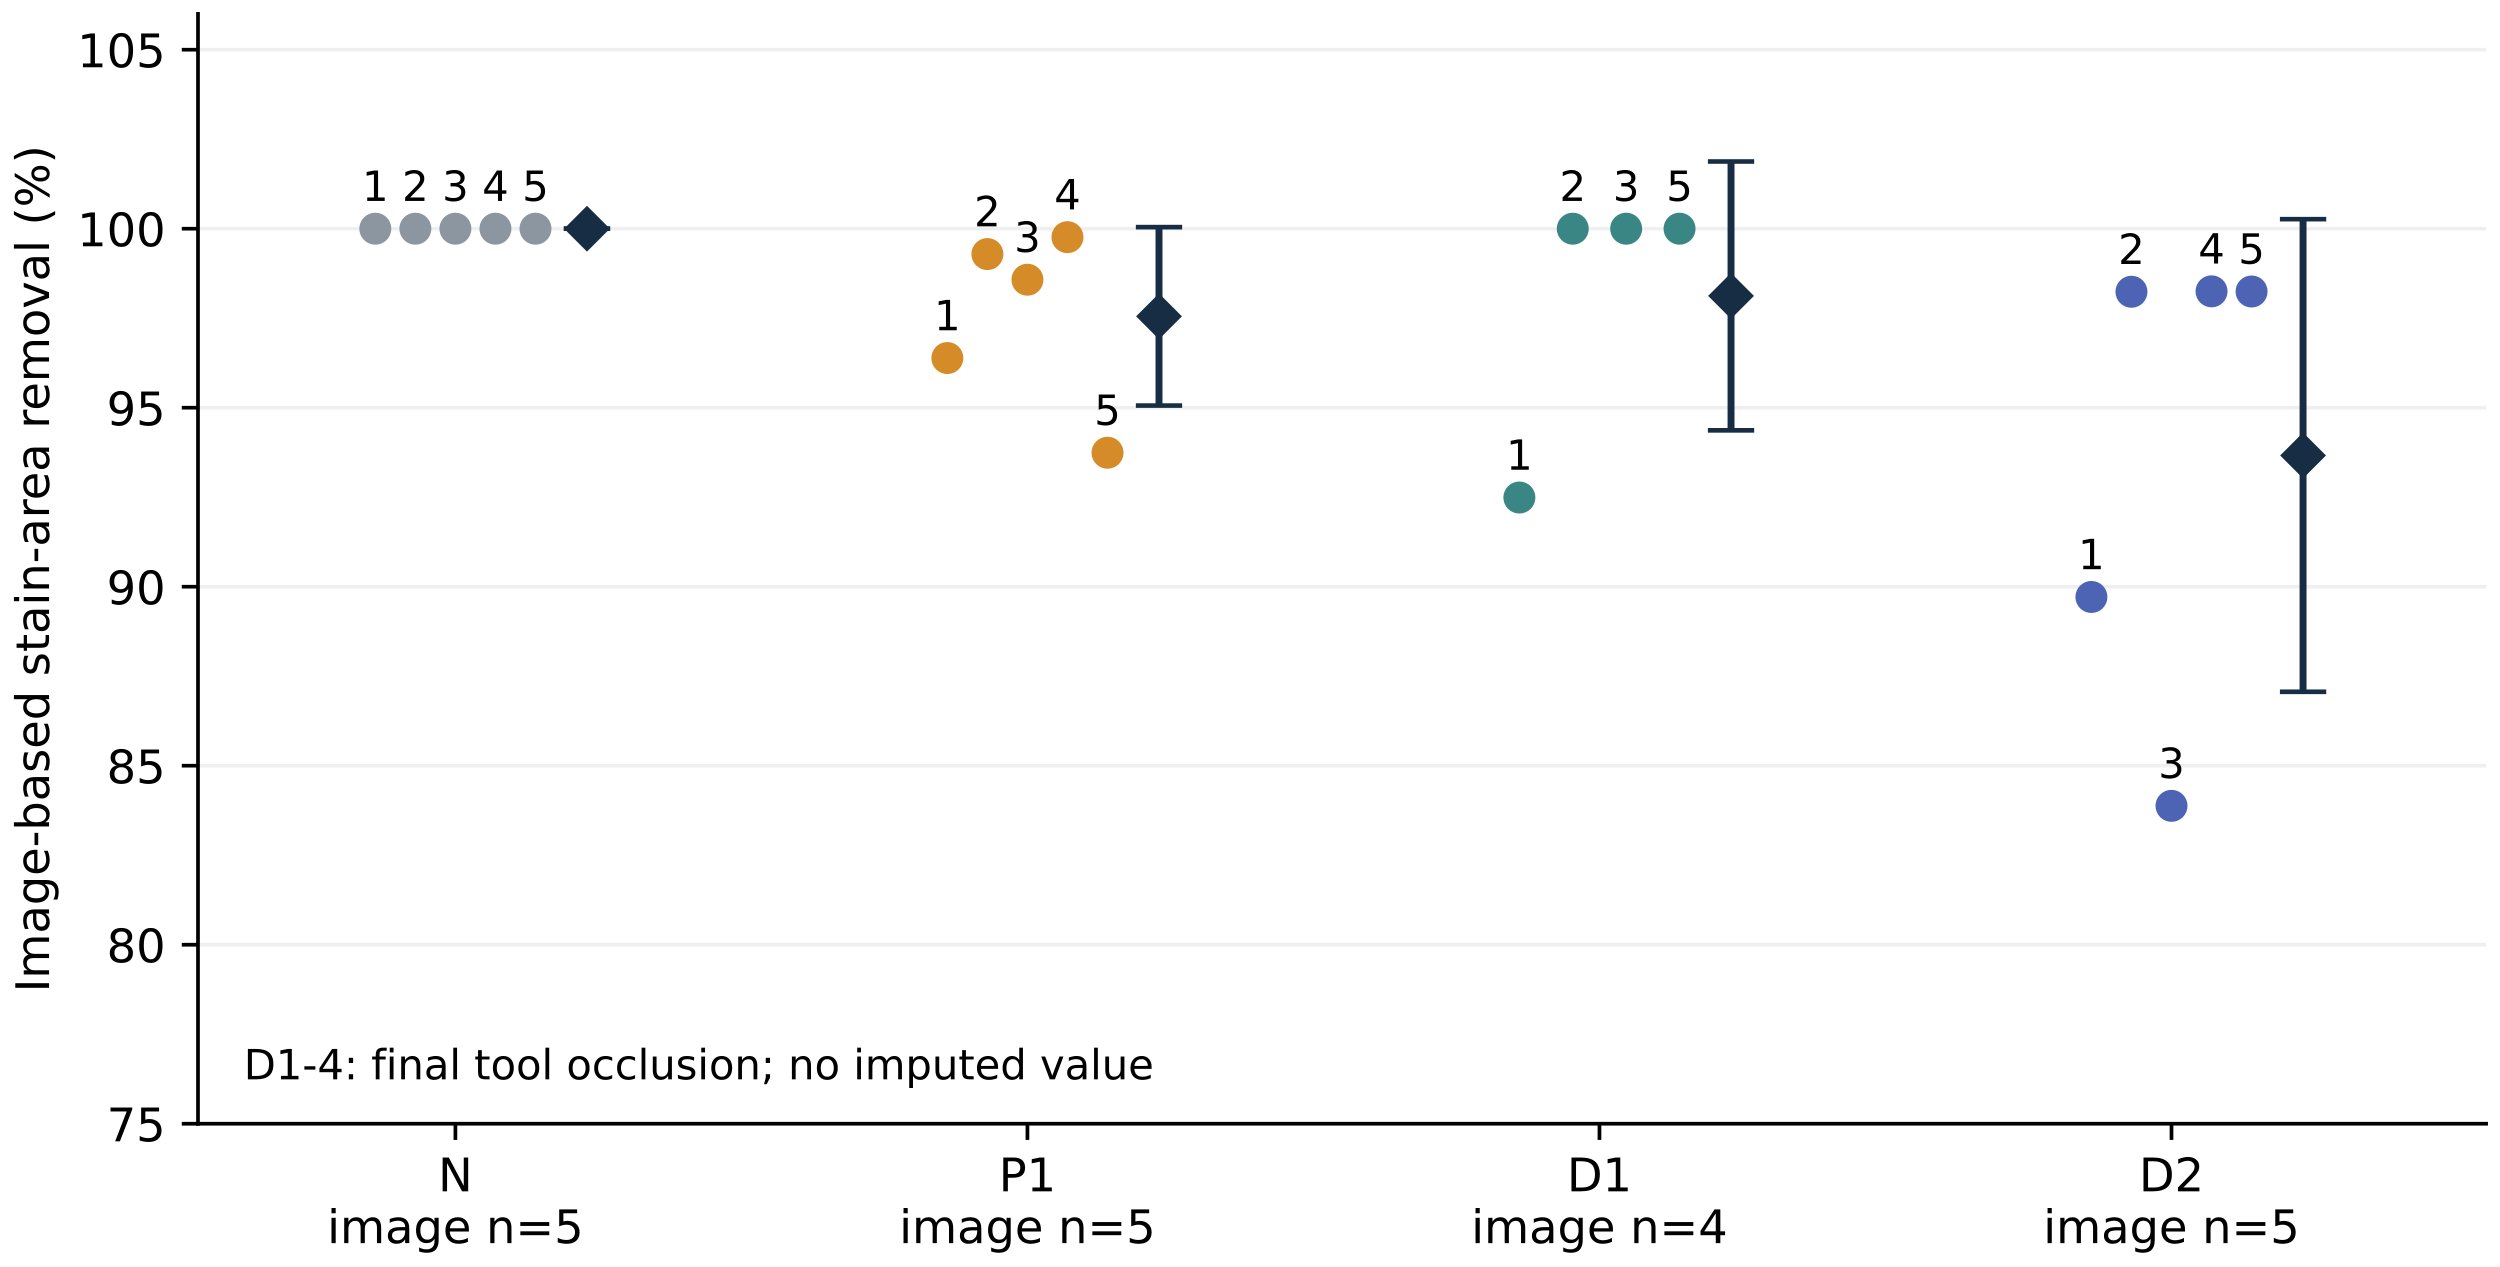
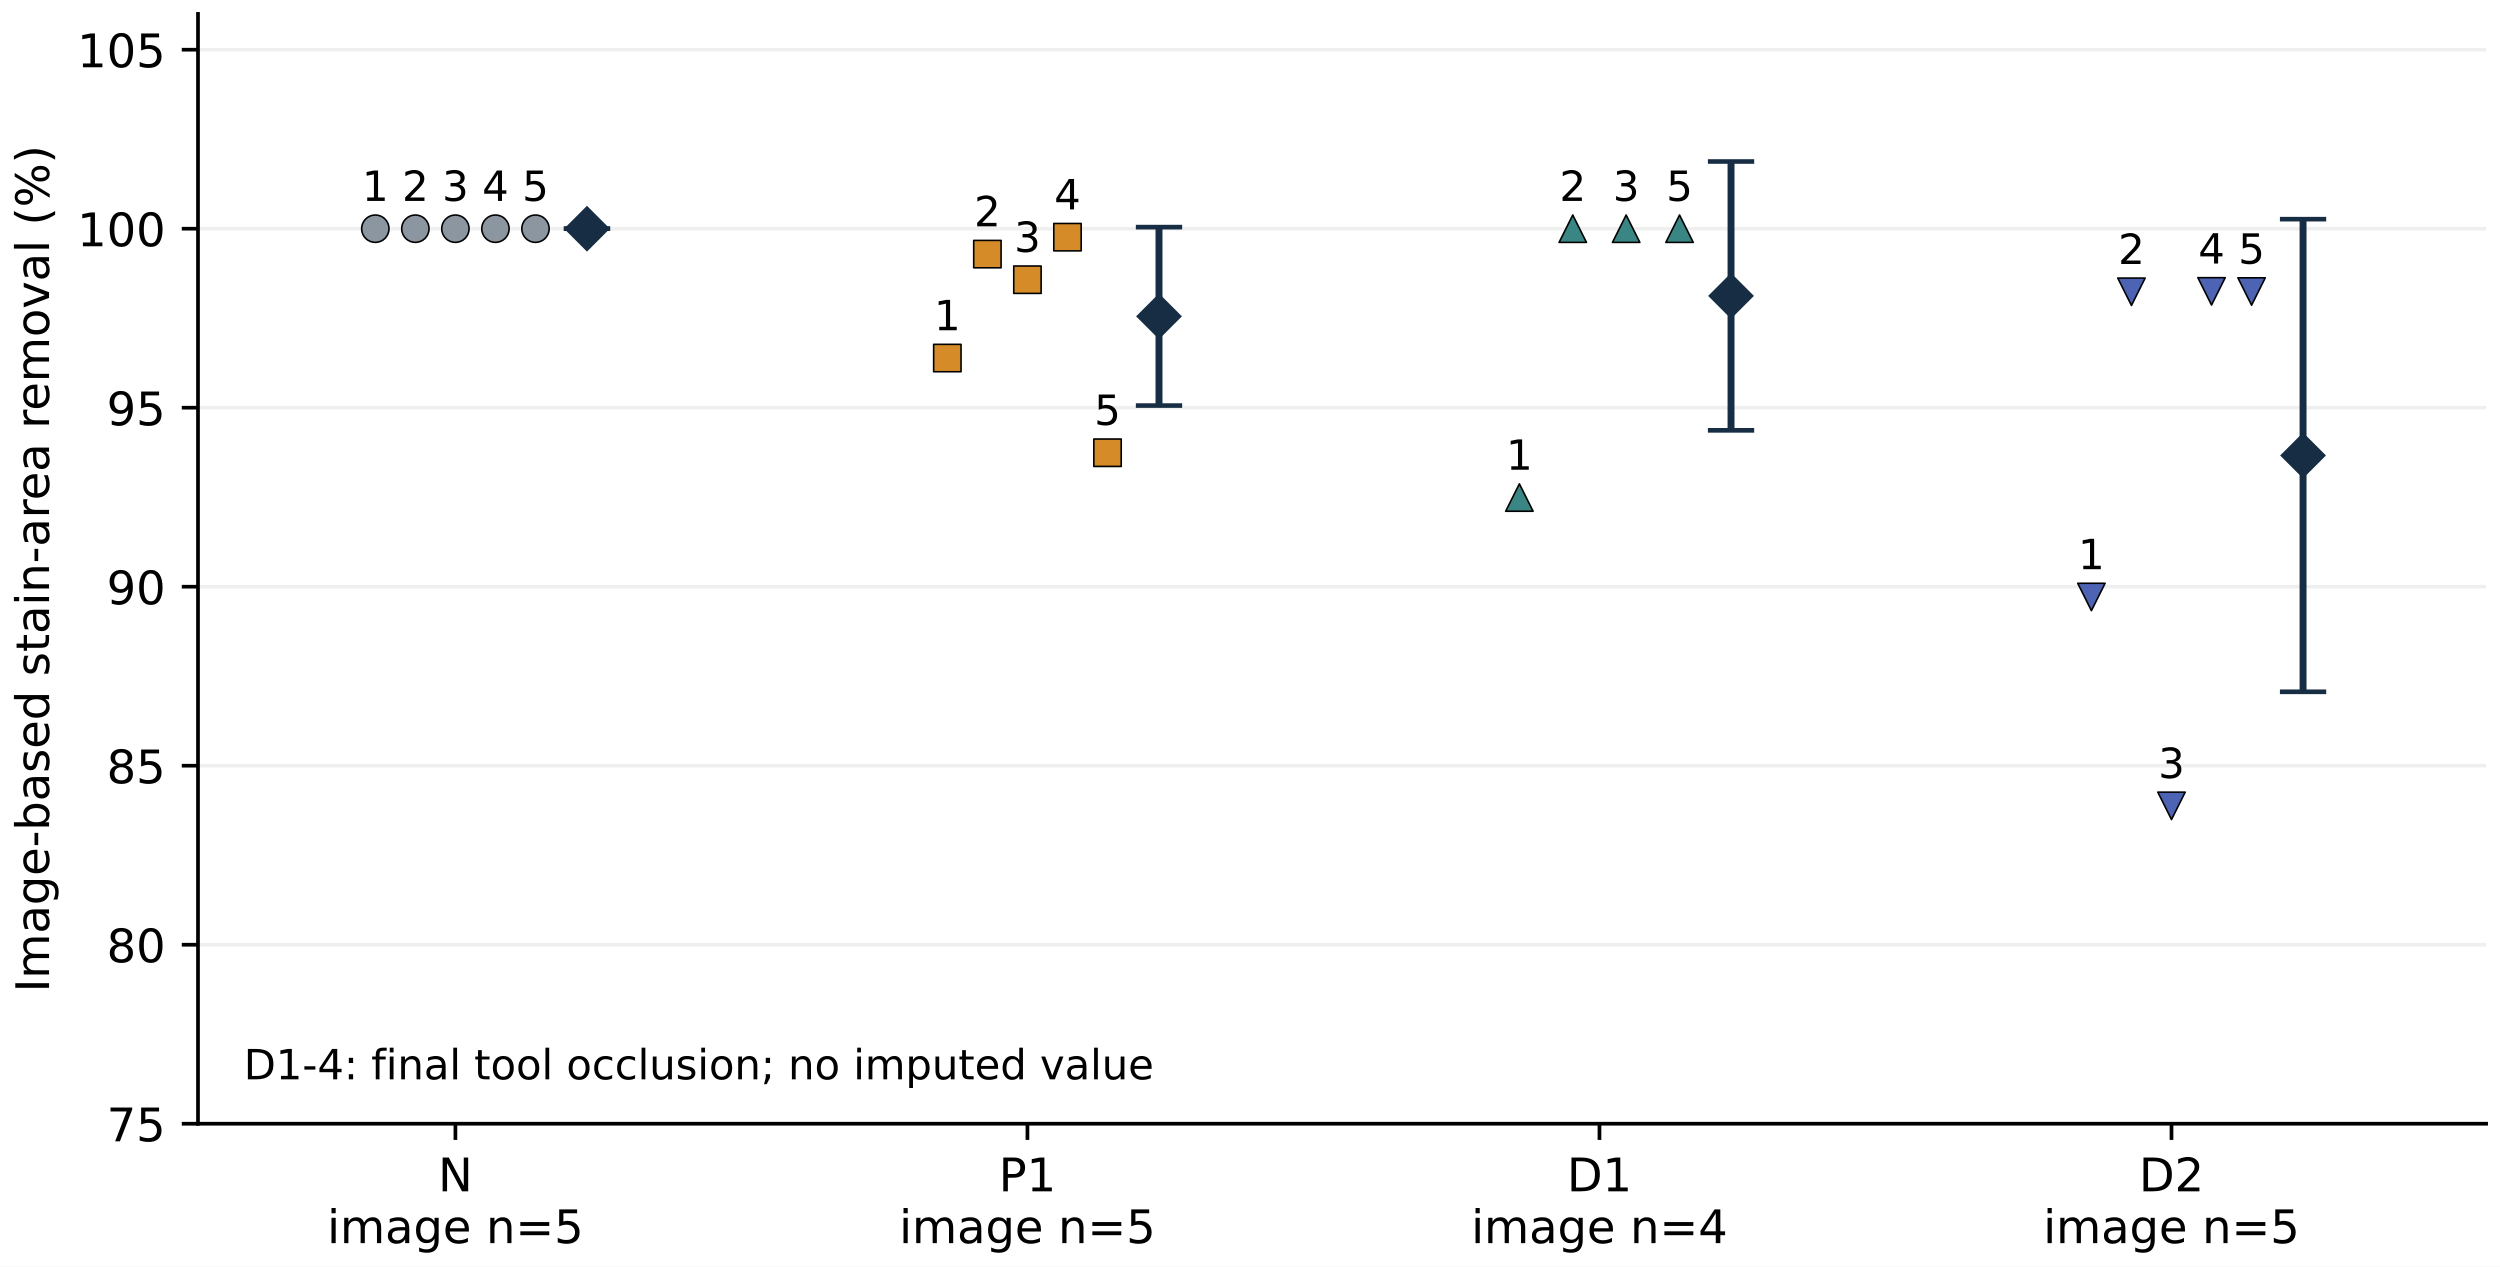
<svg xmlns="http://www.w3.org/2000/svg" xmlns:xlink="http://www.w3.org/1999/xlink" width="540pt" height="273.6pt" viewBox="0 0 540 273.6" version="1.1">
  <defs>
    <style type="text/css">*{stroke-linejoin: round; stroke-linecap: butt}</style>
  </defs>
  <g id="figure_1">
    <g id="patch_1">
-       <path d="M 0 273.6  L 540 273.6  L 540 0  L 0 0  z " style="fill: #ffffff" />
+       <path d="M 0 273.6 L 540 273.6 L 540 0 L 0 0 z " style="fill: #ffffff" />
    </g>
    <g id="axes_1">
      <g id="patch_2">
-         <path d="M 42.766 242.724  L 537 242.724  L 537 3  L 42.766 3  z " style="fill: #ffffff" />
+         <path d="M 42.766 242.724 L 537 242.724 L 537 3 L 42.766 3 z " style="fill: #ffffff" />
      </g>
      <g id="matplotlib.axis_1">
        <g id="xtick_1">
          <g id="line2d_1">
            <defs>
-               <path id="mbac5ac622c" d="M 0 0  L 0 3.5  " style="stroke: #000000; stroke-width: 0.8" />
+               <path id="m40c151c967" d="M 0 0 L 0 3.5 " style="stroke: #000000; stroke-width: 0.8" />
            </defs>
            <g>
-               <use xlink:href="#mbac5ac622c" x="98.367" y="242.724" style="stroke: #000000; stroke-width: 0.8" />
+               <use xlink:href="#m40c151c967" x="98.367" y="242.724" style="stroke: #000000; stroke-width: 0.8" />
            </g>
          </g>
          <g id="text_1">
-             <text style="font: 10px 'DejaVu Sans'" transform="translate(94.62655 257.3223)">N</text>
-             <text style="font: 10px 'DejaVu Sans'" transform="translate(70.66405 268.5201)">image n=5</text>
+             <text style="font-size: 10px; font-family: 'DejaVu Sans'" transform="translate(94.62655 257.3223)">N</text>
+             <text style="font-size: 10px; font-family: 'DejaVu Sans'" transform="translate(70.66405 268.5201)">image n=5</text>
          </g>
        </g>
        <g id="xtick_2">
          <g id="line2d_2">
            <g>
-               <use xlink:href="#mbac5ac622c" x="221.926" y="242.724" style="stroke: #000000; stroke-width: 0.8" />
+               <use xlink:href="#m40c151c967" x="221.926" y="242.724" style="stroke: #000000; stroke-width: 0.8" />
            </g>
          </g>
          <g id="text_2">
-             <text style="font: 10px 'DejaVu Sans'" transform="translate(215.7296 257.3223)">P1</text>
-             <text style="font: 10px 'DejaVu Sans'" transform="translate(194.2225 268.5201)">image n=5</text>
+             <text style="font-size: 10px; font-family: 'DejaVu Sans'" transform="translate(215.7296 257.3223)">P1</text>
+             <text style="font-size: 10px; font-family: 'DejaVu Sans'" transform="translate(194.2225 268.5201)">image n=5</text>
          </g>
        </g>
        <g id="xtick_3">
          <g id="line2d_3">
            <g>
-               <use xlink:href="#mbac5ac622c" x="345.484" y="242.724" style="stroke: #000000; stroke-width: 0.8" />
+               <use xlink:href="#m40c151c967" x="345.484" y="242.724" style="stroke: #000000; stroke-width: 0.8" />
            </g>
          </g>
          <g id="text_3">
-             <text style="font: 10px 'DejaVu Sans'" transform="translate(338.4529 257.3223)">D1</text>
-             <text style="font: 10px 'DejaVu Sans'" transform="translate(317.781 268.5201)">image n=4</text>
+             <text style="font-size: 10px; font-family: 'DejaVu Sans'" transform="translate(338.4529 257.3223)">D1</text>
+             <text style="font-size: 10px; font-family: 'DejaVu Sans'" transform="translate(317.781 268.5201)">image n=4</text>
          </g>
        </g>
        <g id="xtick_4">
          <g id="line2d_4">
            <g>
-               <use xlink:href="#mbac5ac622c" x="469.043" y="242.724" style="stroke: #000000; stroke-width: 0.8" />
+               <use xlink:href="#m40c151c967" x="469.043" y="242.724" style="stroke: #000000; stroke-width: 0.8" />
            </g>
          </g>
          <g id="text_4">
-             <text style="font: 10px 'DejaVu Sans'" transform="translate(462.0113 257.3223)">D2</text>
-             <text style="font: 10px 'DejaVu Sans'" transform="translate(441.3395 268.5201)">image n=5</text>
+             <text style="font-size: 10px; font-family: 'DejaVu Sans'" transform="translate(462.0113 257.3223)">D2</text>
+             <text style="font-size: 10px; font-family: 'DejaVu Sans'" transform="translate(441.3395 268.5201)">image n=5</text>
          </g>
        </g>
      </g>
      <g id="matplotlib.axis_2">
        <g id="ytick_1">
          <g id="line2d_5">
-             <path d="M 42.766 242.724  L 537 242.724  " clip-path="url(#pf48380216d)" style="fill: none; stroke: #b0b0b0; stroke-opacity: 0.2; stroke-width: 0.8; stroke-linecap: square" />
+             <path d="M 42.766 242.724 L 537 242.724 " clip-path="url(#p207c58b0bb)" style="fill: none; stroke: #b0b0b0; stroke-opacity: 0.2; stroke-width: 0.8; stroke-linecap: square" />
          </g>
          <g id="line2d_6">
            <defs>
-               <path id="m57288875c8" d="M 0 0  L -3.5 0  " style="stroke: #000000; stroke-width: 0.8" />
+               <path id="m00a37d8f63" d="M 0 0 L -3.5 0 " style="stroke: #000000; stroke-width: 0.8" />
            </defs>
            <g>
-               <use xlink:href="#m57288875c8" x="42.766" y="242.724" style="stroke: #000000; stroke-width: 0.8" />
+               <use xlink:href="#m00a37d8f63" x="42.766" y="242.724" style="stroke: #000000; stroke-width: 0.8" />
            </g>
          </g>
          <g id="text_5">
-             <text style="font: 10px 'DejaVu Sans'; text-anchor: end" x="35.766" y="246.523" transform="rotate(-0, 35.76586, 246.523)">75</text>
+             <text style="font-size: 10px; font-family: 'DejaVu Sans'; text-anchor: end" x="35.766" y="246.523" transform="rotate(-0 35.76586 246.523)">75</text>
          </g>
        </g>
        <g id="ytick_2">
          <g id="line2d_7">
-             <path d="M 42.766 204.059  L 537 204.059  " clip-path="url(#pf48380216d)" style="fill: none; stroke: #b0b0b0; stroke-opacity: 0.2; stroke-width: 0.8; stroke-linecap: square" />
+             <path d="M 42.766 204.059 L 537 204.059 " clip-path="url(#p207c58b0bb)" style="fill: none; stroke: #b0b0b0; stroke-opacity: 0.2; stroke-width: 0.8; stroke-linecap: square" />
          </g>
          <g id="line2d_8">
            <g>
-               <use xlink:href="#m57288875c8" x="42.766" y="204.059" style="stroke: #000000; stroke-width: 0.8" />
+               <use xlink:href="#m00a37d8f63" x="42.766" y="204.059" style="stroke: #000000; stroke-width: 0.8" />
            </g>
          </g>
          <g id="text_6">
-             <text style="font: 10px 'DejaVu Sans'; text-anchor: end" x="35.766" y="207.858" transform="rotate(-0, 35.76586, 207.8579)">80</text>
+             <text style="font-size: 10px; font-family: 'DejaVu Sans'; text-anchor: end" x="35.766" y="207.858" transform="rotate(-0 35.76586 207.8579)">80</text>
          </g>
        </g>
        <g id="ytick_3">
          <g id="line2d_9">
-             <path d="M 42.766 165.394  L 537 165.394  " clip-path="url(#pf48380216d)" style="fill: none; stroke: #b0b0b0; stroke-opacity: 0.2; stroke-width: 0.8; stroke-linecap: square" />
+             <path d="M 42.766 165.394 L 537 165.394 " clip-path="url(#p207c58b0bb)" style="fill: none; stroke: #b0b0b0; stroke-opacity: 0.2; stroke-width: 0.8; stroke-linecap: square" />
          </g>
          <g id="line2d_10">
            <g>
-               <use xlink:href="#m57288875c8" x="42.766" y="165.394" style="stroke: #000000; stroke-width: 0.8" />
+               <use xlink:href="#m00a37d8f63" x="42.766" y="165.394" style="stroke: #000000; stroke-width: 0.8" />
            </g>
          </g>
          <g id="text_7">
-             <text style="font: 10px 'DejaVu Sans'; text-anchor: end" x="35.766" y="169.193" transform="rotate(-0, 35.76586, 169.1929)">85</text>
+             <text style="font-size: 10px; font-family: 'DejaVu Sans'; text-anchor: end" x="35.766" y="169.193" transform="rotate(-0 35.76586 169.1929)">85</text>
          </g>
        </g>
        <g id="ytick_4">
          <g id="line2d_11">
-             <path d="M 42.766 126.729  L 537 126.729  " clip-path="url(#pf48380216d)" style="fill: none; stroke: #b0b0b0; stroke-opacity: 0.2; stroke-width: 0.8; stroke-linecap: square" />
+             <path d="M 42.766 126.729 L 537 126.729 " clip-path="url(#p207c58b0bb)" style="fill: none; stroke: #b0b0b0; stroke-opacity: 0.2; stroke-width: 0.8; stroke-linecap: square" />
          </g>
          <g id="line2d_12">
            <g>
-               <use xlink:href="#m57288875c8" x="42.766" y="126.729" style="stroke: #000000; stroke-width: 0.8" />
+               <use xlink:href="#m00a37d8f63" x="42.766" y="126.729" style="stroke: #000000; stroke-width: 0.8" />
            </g>
          </g>
          <g id="text_8">
-             <text style="font: 10px 'DejaVu Sans'; text-anchor: end" x="35.766" y="130.528" transform="rotate(-0, 35.76586, 130.5278)">90</text>
+             <text style="font-size: 10px; font-family: 'DejaVu Sans'; text-anchor: end" x="35.766" y="130.528" transform="rotate(-0 35.76586 130.5278)">90</text>
          </g>
        </g>
        <g id="ytick_5">
          <g id="line2d_13">
-             <path d="M 42.766 88.063  L 537 88.063  " clip-path="url(#pf48380216d)" style="fill: none; stroke: #b0b0b0; stroke-opacity: 0.2; stroke-width: 0.8; stroke-linecap: square" />
+             <path d="M 42.766 88.063 L 537 88.063 " clip-path="url(#p207c58b0bb)" style="fill: none; stroke: #b0b0b0; stroke-opacity: 0.2; stroke-width: 0.8; stroke-linecap: square" />
          </g>
          <g id="line2d_14">
            <g>
-               <use xlink:href="#m57288875c8" x="42.766" y="88.063" style="stroke: #000000; stroke-width: 0.8" />
+               <use xlink:href="#m00a37d8f63" x="42.766" y="88.063" style="stroke: #000000; stroke-width: 0.8" />
            </g>
          </g>
          <g id="text_9">
-             <text style="font: 10px 'DejaVu Sans'; text-anchor: end" x="35.766" y="91.863" transform="rotate(-0, 35.76586, 91.86267)">95</text>
+             <text style="font-size: 10px; font-family: 'DejaVu Sans'; text-anchor: end" x="35.766" y="91.863" transform="rotate(-0 35.76586 91.86267)">95</text>
          </g>
        </g>
        <g id="ytick_6">
          <g id="line2d_15">
-             <path d="M 42.766 49.398  L 537 49.398  " clip-path="url(#pf48380216d)" style="fill: none; stroke: #b0b0b0; stroke-opacity: 0.2; stroke-width: 0.8; stroke-linecap: square" />
+             <path d="M 42.766 49.398 L 537 49.398 " clip-path="url(#p207c58b0bb)" style="fill: none; stroke: #b0b0b0; stroke-opacity: 0.2; stroke-width: 0.8; stroke-linecap: square" />
          </g>
          <g id="line2d_16">
            <g>
-               <use xlink:href="#m57288875c8" x="42.766" y="49.398" style="stroke: #000000; stroke-width: 0.8" />
+               <use xlink:href="#m00a37d8f63" x="42.766" y="49.398" style="stroke: #000000; stroke-width: 0.8" />
            </g>
          </g>
          <g id="text_10">
-             <text style="font: 10px 'DejaVu Sans'; text-anchor: end" x="35.766" y="53.198" transform="rotate(-0, 35.76586, 53.19757)">100</text>
+             <text style="font-size: 10px; font-family: 'DejaVu Sans'; text-anchor: end" x="35.766" y="53.198" transform="rotate(-0 35.76586 53.19757)">100</text>
          </g>
        </g>
        <g id="ytick_7">
          <g id="line2d_17">
-             <path d="M 42.766 10.733  L 537 10.733  " clip-path="url(#pf48380216d)" style="fill: none; stroke: #b0b0b0; stroke-opacity: 0.2; stroke-width: 0.8; stroke-linecap: square" />
+             <path d="M 42.766 10.733 L 537 10.733 " clip-path="url(#p207c58b0bb)" style="fill: none; stroke: #b0b0b0; stroke-opacity: 0.2; stroke-width: 0.8; stroke-linecap: square" />
          </g>
          <g id="line2d_18">
            <g>
-               <use xlink:href="#m57288875c8" x="42.766" y="10.733" style="stroke: #000000; stroke-width: 0.8" />
+               <use xlink:href="#m00a37d8f63" x="42.766" y="10.733" style="stroke: #000000; stroke-width: 0.8" />
            </g>
          </g>
          <g id="text_11">
-             <text style="font: 10px 'DejaVu Sans'; text-anchor: end" x="35.766" y="14.532" transform="rotate(-0, 35.76586, 14.53248)">105</text>
+             <text style="font-size: 10px; font-family: 'DejaVu Sans'; text-anchor: end" x="35.766" y="14.532" transform="rotate(-0 35.76586 14.53248)">105</text>
          </g>
        </g>
        <g id="text_12">
-           <text style="font: 10px 'DejaVu Sans'; text-anchor: middle" x="10.599" y="122.862" transform="rotate(-90, 10.59868, 122.862)">Image-based stain-area removal (%)</text>
+           <text style="font-size: 10px; font-family: 'DejaVu Sans'; text-anchor: middle" x="10.599" y="122.862" transform="rotate(-90 10.59868 122.862)">Image-based stain-area removal (%)</text>
        </g>
      </g>
      <g id="patch_3">
-         <path d="M 42.766 242.724  L 42.766 3  " style="fill: none; stroke: #000000; stroke-width: 0.8; stroke-linejoin: miter; stroke-linecap: square" />
+         <path d="M 42.766 242.724 L 42.766 3 " style="fill: none; stroke: #000000; stroke-width: 0.8; stroke-linejoin: miter; stroke-linecap: square" />
      </g>
      <g id="patch_4">
-         <path d="M 42.766 242.724  L 537 242.724  " style="fill: none; stroke: #000000; stroke-width: 0.8; stroke-linejoin: miter; stroke-linecap: square" />
+         <path d="M 42.766 242.724 L 537 242.724 " style="fill: none; stroke: #000000; stroke-width: 0.8; stroke-linejoin: miter; stroke-linecap: square" />
      </g>
      <g id="PathCollection_1">
        <defs>
-           <path id="mf6c71d0f25" d="M 0 2.958  C 0.784 2.958 1.537 2.646 2.092 2.092  C 2.646 1.537 2.958 0.784 2.958 0  C 2.958 -0.784 2.646 -1.537 2.092 -2.092  C 1.537 -2.646 0.784 -2.958 0 -2.958  C -0.784 -2.958 -1.537 -2.646 -2.092 -2.092  C -2.646 -1.537 -2.958 -0.784 -2.958 0  C -2.958 0.784 -2.646 1.537 -2.092 2.092  C -1.537 2.646 -0.784 2.958 0 2.958  z " style="stroke: #8b96a1" />
-         </defs>
-         <g clip-path="url(#pf48380216d)">
-           <use xlink:href="#mf6c71d0f25" x="81.069" y="49.398" style="fill: #8b96a1; stroke: #8b96a1" />
-           <use xlink:href="#mf6c71d0f25" x="89.718" y="49.398" style="fill: #8b96a1; stroke: #8b96a1" />
-           <use xlink:href="#mf6c71d0f25" x="98.367" y="49.398" style="fill: #8b96a1; stroke: #8b96a1" />
-           <use xlink:href="#mf6c71d0f25" x="107.016" y="49.398" style="fill: #8b96a1; stroke: #8b96a1" />
-           <use xlink:href="#mf6c71d0f25" x="115.665" y="49.398" style="fill: #8b96a1; stroke: #8b96a1" />
+           <path id="m1a6ac8dbff" d="M 0 2.958 C 0.784 2.958 1.537 2.646 2.092 2.092 C 2.646 1.537 2.958 0.784 2.958 0 C 2.958 -0.784 2.646 -1.537 2.092 -2.092 C 1.537 -2.646 0.784 -2.958 0 -2.958 C -0.784 -2.958 -1.537 -2.646 -2.092 -2.092 C -2.646 -1.537 -2.958 -0.784 -2.958 0 C -2.958 0.784 -2.646 1.537 -2.092 2.092 C -1.537 2.646 -0.784 2.958 0 2.958 z " style="stroke: #000000; stroke-width: 0.35" />
+         </defs>
+         <g clip-path="url(#p207c58b0bb)">
+           <use xlink:href="#m1a6ac8dbff" x="81.069" y="49.398" style="fill: #8b96a1; stroke: #000000; stroke-width: 0.35" />
+           <use xlink:href="#m1a6ac8dbff" x="89.718" y="49.398" style="fill: #8b96a1; stroke: #000000; stroke-width: 0.35" />
+           <use xlink:href="#m1a6ac8dbff" x="98.367" y="49.398" style="fill: #8b96a1; stroke: #000000; stroke-width: 0.35" />
+           <use xlink:href="#m1a6ac8dbff" x="107.016" y="49.398" style="fill: #8b96a1; stroke: #000000; stroke-width: 0.35" />
+           <use xlink:href="#m1a6ac8dbff" x="115.665" y="49.398" style="fill: #8b96a1; stroke: #000000; stroke-width: 0.35" />
        </g>
      </g>
      <g id="text_13">
-         <text style="font: 9px 'DejaVu Sans'; text-anchor: middle" x="81.069" y="43.398" transform="rotate(-0, 81.06899, 43.39835)">1</text>
+         <text style="font-size: 9px; font-family: 'DejaVu Sans'; text-anchor: middle" x="81.069" y="43.398" transform="rotate(-0 81.06899 43.39835)">1</text>
      </g>
      <g id="text_14">
-         <text style="font: 9px 'DejaVu Sans'; text-anchor: middle" x="89.718" y="43.398" transform="rotate(-0, 89.71809, 43.39835)">2</text>
+         <text style="font-size: 9px; font-family: 'DejaVu Sans'; text-anchor: middle" x="89.718" y="43.398" transform="rotate(-0 89.71809 43.39835)">2</text>
      </g>
      <g id="text_15">
-         <text style="font: 9px 'DejaVu Sans'; text-anchor: middle" x="98.367" y="43.398" transform="rotate(-0, 98.36718, 43.39835)">3</text>
+         <text style="font-size: 9px; font-family: 'DejaVu Sans'; text-anchor: middle" x="98.367" y="43.398" transform="rotate(-0 98.36718 43.39835)">3</text>
      </g>
      <g id="text_16">
-         <text style="font: 9px 'DejaVu Sans'; text-anchor: middle" x="107.016" y="43.398" transform="rotate(-0, 107.0163, 43.39835)">4</text>
+         <text style="font-size: 9px; font-family: 'DejaVu Sans'; text-anchor: middle" x="107.016" y="43.398" transform="rotate(-0 107.0163 43.39835)">4</text>
      </g>
      <g id="text_17">
-         <text style="font: 9px 'DejaVu Sans'; text-anchor: middle" x="115.665" y="43.398" transform="rotate(-0, 115.6654, 43.39835)">5</text>
+         <text style="font-size: 9px; font-family: 'DejaVu Sans'; text-anchor: middle" x="115.665" y="43.398" transform="rotate(-0 115.6654 43.39835)">5</text>
      </g>
      <g id="PathCollection_2">
        <defs>
-           <path id="m27efdf4a0c" d="M 0 2.958  C 0.784 2.958 1.537 2.646 2.092 2.092  C 2.646 1.537 2.958 0.784 2.958 0  C 2.958 -0.784 2.646 -1.537 2.092 -2.092  C 1.537 -2.646 0.784 -2.958 0 -2.958  C -0.784 -2.958 -1.537 -2.646 -2.092 -2.092  C -2.646 -1.537 -2.958 -0.784 -2.958 0  C -2.958 0.784 -2.646 1.537 -2.092 2.092  C -1.537 2.646 -0.784 2.958 0 2.958  z " style="stroke: #d58b27" />
-         </defs>
-         <g clip-path="url(#pf48380216d)">
-           <use xlink:href="#m27efdf4a0c" x="204.627" y="77.338" style="fill: #d58b27; stroke: #d58b27" />
-           <use xlink:href="#m27efdf4a0c" x="213.277" y="54.883" style="fill: #d58b27; stroke: #d58b27" />
-           <use xlink:href="#m27efdf4a0c" x="221.926" y="60.417" style="fill: #d58b27; stroke: #d58b27" />
-           <use xlink:href="#m27efdf4a0c" x="230.575" y="51.226" style="fill: #d58b27; stroke: #d58b27" />
-           <use xlink:href="#m27efdf4a0c" x="239.224" y="97.79" style="fill: #d58b27; stroke: #d58b27" />
+           <path id="m639c52c84e" d="M -2.958 2.958 L 2.958 2.958 L 2.958 -2.958 L -2.958 -2.958 z " style="stroke: #000000; stroke-width: 0.35" />
+         </defs>
+         <g clip-path="url(#p207c58b0bb)">
+           <use xlink:href="#m639c52c84e" x="204.627" y="77.338" style="fill: #d58b27; stroke: #000000; stroke-width: 0.35" />
+           <use xlink:href="#m639c52c84e" x="213.277" y="54.883" style="fill: #d58b27; stroke: #000000; stroke-width: 0.35" />
+           <use xlink:href="#m639c52c84e" x="221.926" y="60.417" style="fill: #d58b27; stroke: #000000; stroke-width: 0.35" />
+           <use xlink:href="#m639c52c84e" x="230.575" y="51.226" style="fill: #d58b27; stroke: #000000; stroke-width: 0.35" />
+           <use xlink:href="#m639c52c84e" x="239.224" y="97.79" style="fill: #d58b27; stroke: #000000; stroke-width: 0.35" />
        </g>
      </g>
      <g id="text_18">
-         <text style="font: 9px 'DejaVu Sans'; text-anchor: middle" x="204.627" y="71.338" transform="rotate(-0, 204.6275, 71.33816)">1</text>
+         <text style="font-size: 9px; font-family: 'DejaVu Sans'; text-anchor: middle" x="204.627" y="71.338" transform="rotate(-0 204.6275 71.33816)">1</text>
      </g>
      <g id="text_19">
-         <text style="font: 9px 'DejaVu Sans'; text-anchor: middle" x="213.277" y="48.883" transform="rotate(-0, 213.2766, 48.88276)">2</text>
+         <text style="font-size: 9px; font-family: 'DejaVu Sans'; text-anchor: middle" x="213.277" y="48.883" transform="rotate(-0 213.2766 48.88276)">2</text>
      </g>
      <g id="text_20">
-         <text style="font: 9px 'DejaVu Sans'; text-anchor: middle" x="221.926" y="54.417" transform="rotate(-0, 221.9257, 54.4169)">3</text>
+         <text style="font-size: 9px; font-family: 'DejaVu Sans'; text-anchor: middle" x="221.926" y="54.417" transform="rotate(-0 221.9257 54.4169)">3</text>
      </g>
      <g id="text_21">
-         <text style="font: 9px 'DejaVu Sans'; text-anchor: middle" x="230.575" y="45.226" transform="rotate(-0, 230.5747, 45.22649)">4</text>
+         <text style="font-size: 9px; font-family: 'DejaVu Sans'; text-anchor: middle" x="230.575" y="45.226" transform="rotate(-0 230.5747 45.22649)">4</text>
      </g>
      <g id="text_22">
-         <text style="font: 9px 'DejaVu Sans'; text-anchor: middle" x="239.224" y="91.79" transform="rotate(-0, 239.2238, 91.79021)">5</text>
+         <text style="font-size: 9px; font-family: 'DejaVu Sans'; text-anchor: middle" x="239.224" y="91.79" transform="rotate(-0 239.2238 91.79021)">5</text>
      </g>
      <g id="PathCollection_3">
        <defs>
-           <path id="m9409d1b073" d="M 0 2.958  C 0.784 2.958 1.537 2.646 2.092 2.092  C 2.646 1.537 2.958 0.784 2.958 0  C 2.958 -0.784 2.646 -1.537 2.092 -2.092  C 1.537 -2.646 0.784 -2.958 0 -2.958  C -0.784 -2.958 -1.537 -2.646 -2.092 -2.092  C -2.646 -1.537 -2.958 -0.784 -2.958 0  C -2.958 0.784 -2.646 1.537 -2.092 2.092  C -1.537 2.646 -0.784 2.958 0 2.958  z " style="stroke: #398684" />
-         </defs>
-         <g clip-path="url(#pf48380216d)">
-           <use xlink:href="#m9409d1b073" x="328.186" y="107.467" style="fill: #398684; stroke: #398684" />
-           <use xlink:href="#m9409d1b073" x="339.718" y="49.398" style="fill: #398684; stroke: #398684" />
-           <use xlink:href="#m9409d1b073" x="351.25" y="49.398" style="fill: #398684; stroke: #398684" />
-           <use xlink:href="#m9409d1b073" x="362.782" y="49.398" style="fill: #398684; stroke: #398684" />
+           <path id="m82c05e8b65" d="M 0 -2.958 L -2.958 2.958 L 2.958 2.958 z " style="stroke: #000000; stroke-width: 0.35" />
+         </defs>
+         <g clip-path="url(#p207c58b0bb)">
+           <use xlink:href="#m82c05e8b65" x="328.186" y="107.467" style="fill: #398684; stroke: #000000; stroke-width: 0.35" />
+           <use xlink:href="#m82c05e8b65" x="339.718" y="49.398" style="fill: #398684; stroke: #000000; stroke-width: 0.35" />
+           <use xlink:href="#m82c05e8b65" x="351.25" y="49.398" style="fill: #398684; stroke: #000000; stroke-width: 0.35" />
+           <use xlink:href="#m82c05e8b65" x="362.782" y="49.398" style="fill: #398684; stroke: #000000; stroke-width: 0.35" />
        </g>
      </g>
      <g id="text_23">
-         <text style="font: 9px 'DejaVu Sans'; text-anchor: middle" x="328.186" y="101.467" transform="rotate(-0, 328.1859, 101.4668)">1</text>
+         <text style="font-size: 9px; font-family: 'DejaVu Sans'; text-anchor: middle" x="328.186" y="101.467" transform="rotate(-0 328.1859 101.4668)">1</text>
      </g>
      <g id="text_24">
-         <text style="font: 9px 'DejaVu Sans'; text-anchor: middle" x="339.718" y="43.398" transform="rotate(-0, 339.7181, 43.39835)">2</text>
+         <text style="font-size: 9px; font-family: 'DejaVu Sans'; text-anchor: middle" x="339.718" y="43.398" transform="rotate(-0 339.7181 43.39835)">2</text>
      </g>
      <g id="text_25">
-         <text style="font: 9px 'DejaVu Sans'; text-anchor: middle" x="351.25" y="43.398" transform="rotate(-0, 351.2502, 43.39835)">3</text>
+         <text style="font-size: 9px; font-family: 'DejaVu Sans'; text-anchor: middle" x="351.25" y="43.398" transform="rotate(-0 351.2502 43.39835)">3</text>
      </g>
      <g id="text_26">
-         <text style="font: 9px 'DejaVu Sans'; text-anchor: middle" x="362.782" y="43.398" transform="rotate(-0, 362.7823, 43.39835)">5</text>
+         <text style="font-size: 9px; font-family: 'DejaVu Sans'; text-anchor: middle" x="362.782" y="43.398" transform="rotate(-0 362.7823 43.39835)">5</text>
      </g>
      <g id="PathCollection_4">
        <defs>
-           <path id="m11d1c1f06e" d="M 0 2.958  C 0.784 2.958 1.537 2.646 2.092 2.092  C 2.646 1.537 2.958 0.784 2.958 0  C 2.958 -0.784 2.646 -1.537 2.092 -2.092  C 1.537 -2.646 0.784 -2.958 0 -2.958  C -0.784 -2.958 -1.537 -2.646 -2.092 -2.092  C -2.646 -1.537 -2.958 -0.784 -2.958 0  C -2.958 0.784 -2.646 1.537 -2.092 2.092  C -1.537 2.646 -0.784 2.958 0 2.958  z " style="stroke: #4c64b3" />
-         </defs>
-         <g clip-path="url(#pf48380216d)">
-           <use xlink:href="#m11d1c1f06e" x="451.744" y="128.944" style="fill: #4c64b3; stroke: #4c64b3" />
-           <use xlink:href="#m11d1c1f06e" x="460.394" y="63.02" style="fill: #4c64b3; stroke: #4c64b3" />
-           <use xlink:href="#m11d1c1f06e" x="469.043" y="174.062" style="fill: #4c64b3; stroke: #4c64b3" />
-           <use xlink:href="#m11d1c1f06e" x="477.692" y="62.929" style="fill: #4c64b3; stroke: #4c64b3" />
-           <use xlink:href="#m11d1c1f06e" x="486.341" y="62.965" style="fill: #4c64b3; stroke: #4c64b3" />
+           <path id="m040eeb1331" d="M -0 2.958 L 2.958 -2.958 L -2.958 -2.958 z " style="stroke: #000000; stroke-width: 0.35" />
+         </defs>
+         <g clip-path="url(#p207c58b0bb)">
+           <use xlink:href="#m040eeb1331" x="451.744" y="128.944" style="fill: #4c64b3; stroke: #000000; stroke-width: 0.35" />
+           <use xlink:href="#m040eeb1331" x="460.394" y="63.02" style="fill: #4c64b3; stroke: #000000; stroke-width: 0.35" />
+           <use xlink:href="#m040eeb1331" x="469.043" y="174.062" style="fill: #4c64b3; stroke: #000000; stroke-width: 0.35" />
+           <use xlink:href="#m040eeb1331" x="477.692" y="62.929" style="fill: #4c64b3; stroke: #000000; stroke-width: 0.35" />
+           <use xlink:href="#m040eeb1331" x="486.341" y="62.965" style="fill: #4c64b3; stroke: #000000; stroke-width: 0.35" />
        </g>
      </g>
      <g id="text_27">
-         <text style="font: 9px 'DejaVu Sans'; text-anchor: middle" x="451.744" y="122.944" transform="rotate(-0, 451.7444, 122.9437)">1</text>
+         <text style="font-size: 9px; font-family: 'DejaVu Sans'; text-anchor: middle" x="451.744" y="122.944" transform="rotate(-0 451.7444 122.9437)">1</text>
      </g>
      <g id="text_28">
-         <text style="font: 9px 'DejaVu Sans'; text-anchor: middle" x="460.394" y="57.02" transform="rotate(-0, 460.3935, 57.0202)">2</text>
+         <text style="font-size: 9px; font-family: 'DejaVu Sans'; text-anchor: middle" x="460.394" y="57.02" transform="rotate(-0 460.3935 57.0202)">2</text>
      </g>
      <g id="text_29">
-         <text style="font: 9px 'DejaVu Sans'; text-anchor: middle" x="469.043" y="168.062" transform="rotate(-0, 469.0426, 168.0616)">3</text>
+         <text style="font-size: 9px; font-family: 'DejaVu Sans'; text-anchor: middle" x="469.043" y="168.062" transform="rotate(-0 469.0426 168.0616)">3</text>
      </g>
      <g id="text_30">
-         <text style="font: 9px 'DejaVu Sans'; text-anchor: middle" x="477.692" y="56.929" transform="rotate(-0, 477.6917, 56.92853)">4</text>
+         <text style="font-size: 9px; font-family: 'DejaVu Sans'; text-anchor: middle" x="477.692" y="56.929" transform="rotate(-0 477.6917 56.92853)">4</text>
      </g>
      <g id="text_31">
-         <text style="font: 9px 'DejaVu Sans'; text-anchor: middle" x="486.341" y="56.965" transform="rotate(-0, 486.3408, 56.96505)">5</text>
+         <text style="font-size: 9px; font-family: 'DejaVu Sans'; text-anchor: middle" x="486.341" y="56.965" transform="rotate(-0 486.3408 56.96505)">5</text>
      </g>
      <g id="text_32">
-         <text style="font: 9px 'DejaVu Sans'; text-anchor: start" x="52.651" y="233.135" transform="rotate(-0, 52.65054, 233.1349)">D1-4: final tool occlusion; no imputed value</text>
+         <text style="font-size: 9px; font-family: 'DejaVu Sans'; text-anchor: start" x="52.651" y="233.135" transform="rotate(-0 52.65054 233.1349)">D1-4: final tool occlusion; no imputed value</text>
      </g>
      <g id="LineCollection_1">
-         <path d="M 126.786 49.398  L 126.786 49.398  " clip-path="url(#pf48380216d)" style="fill: none; stroke: #172d43; stroke-width: 1.5" />
+         <path d="M 126.786 49.398 L 126.786 49.398 " clip-path="url(#p207c58b0bb)" style="fill: none; stroke: #172d43; stroke-width: 1.5" />
      </g>
      <g id="line2d_19">
        <defs>
-           <path id="m60dfc2992b" d="M 5 0  L -5 -0  " style="stroke: #172d43" />
-         </defs>
-         <g clip-path="url(#pf48380216d)">
-           <use xlink:href="#m60dfc2992b" x="126.786" y="49.398" style="fill: #172d43; stroke: #172d43" />
+           <path id="m46f1095a97" d="M 5 0 L -5 -0 " style="stroke: #172d43" />
+         </defs>
+         <g clip-path="url(#p207c58b0bb)">
+           <use xlink:href="#m46f1095a97" x="126.786" y="49.398" style="fill: #172d43; stroke: #172d43" />
        </g>
      </g>
      <g id="line2d_20">
-         <g clip-path="url(#pf48380216d)">
-           <use xlink:href="#m60dfc2992b" x="126.786" y="49.398" style="fill: #172d43; stroke: #172d43" />
+         <g clip-path="url(#p207c58b0bb)">
+           <use xlink:href="#m46f1095a97" x="126.786" y="49.398" style="fill: #172d43; stroke: #172d43" />
        </g>
      </g>
      <g id="LineCollection_2">
-         <path d="M 250.344 87.599  L 250.344 49.063  " clip-path="url(#pf48380216d)" style="fill: none; stroke: #172d43; stroke-width: 1.5" />
+         <path d="M 250.344 87.599 L 250.344 49.063 " clip-path="url(#p207c58b0bb)" style="fill: none; stroke: #172d43; stroke-width: 1.5" />
      </g>
      <g id="line2d_21">
-         <g clip-path="url(#pf48380216d)">
-           <use xlink:href="#m60dfc2992b" x="250.344" y="87.599" style="fill: #172d43; stroke: #172d43" />
+         <g clip-path="url(#p207c58b0bb)">
+           <use xlink:href="#m46f1095a97" x="250.344" y="87.599" style="fill: #172d43; stroke: #172d43" />
        </g>
      </g>
      <g id="line2d_22">
-         <g clip-path="url(#pf48380216d)">
-           <use xlink:href="#m60dfc2992b" x="250.344" y="49.063" style="fill: #172d43; stroke: #172d43" />
+         <g clip-path="url(#p207c58b0bb)">
+           <use xlink:href="#m46f1095a97" x="250.344" y="49.063" style="fill: #172d43; stroke: #172d43" />
        </g>
      </g>
      <g id="LineCollection_3">
-         <path d="M 373.903 92.95  L 373.903 34.881  " clip-path="url(#pf48380216d)" style="fill: none; stroke: #172d43; stroke-width: 1.5" />
+         <path d="M 373.903 92.95 L 373.903 34.881 " clip-path="url(#p207c58b0bb)" style="fill: none; stroke: #172d43; stroke-width: 1.5" />
      </g>
      <g id="line2d_23">
-         <g clip-path="url(#pf48380216d)">
-           <use xlink:href="#m60dfc2992b" x="373.903" y="92.95" style="fill: #172d43; stroke: #172d43" />
+         <g clip-path="url(#p207c58b0bb)">
+           <use xlink:href="#m46f1095a97" x="373.903" y="92.95" style="fill: #172d43; stroke: #172d43" />
        </g>
      </g>
      <g id="line2d_24">
-         <g clip-path="url(#pf48380216d)">
-           <use xlink:href="#m60dfc2992b" x="373.903" y="34.881" style="fill: #172d43; stroke: #172d43" />
+         <g clip-path="url(#p207c58b0bb)">
+           <use xlink:href="#m46f1095a97" x="373.903" y="34.881" style="fill: #172d43; stroke: #172d43" />
        </g>
      </g>
      <g id="LineCollection_4">
-         <path d="M 497.461 149.431  L 497.461 47.337  " clip-path="url(#pf48380216d)" style="fill: none; stroke: #172d43; stroke-width: 1.5" />
+         <path d="M 497.461 149.431 L 497.461 47.337 " clip-path="url(#p207c58b0bb)" style="fill: none; stroke: #172d43; stroke-width: 1.5" />
      </g>
      <g id="line2d_25">
-         <g clip-path="url(#pf48380216d)">
-           <use xlink:href="#m60dfc2992b" x="497.461" y="149.431" style="fill: #172d43; stroke: #172d43" />
+         <g clip-path="url(#p207c58b0bb)">
+           <use xlink:href="#m46f1095a97" x="497.461" y="149.431" style="fill: #172d43; stroke: #172d43" />
        </g>
      </g>
      <g id="line2d_26">
-         <g clip-path="url(#pf48380216d)">
-           <use xlink:href="#m60dfc2992b" x="497.461" y="47.337" style="fill: #172d43; stroke: #172d43" />
+         <g clip-path="url(#p207c58b0bb)">
+           <use xlink:href="#m46f1095a97" x="497.461" y="47.337" style="fill: #172d43; stroke: #172d43" />
        </g>
      </g>
      <g id="line2d_27">
        <defs>
-           <path id="m5729e58001" d="M -0 4.243  L 4.243 0  L 0 -4.243  L -4.243 -0  z " style="stroke: #172d43; stroke-linejoin: miter" />
-         </defs>
-         <g clip-path="url(#pf48380216d)">
-           <use xlink:href="#m5729e58001" x="126.786" y="49.398" style="fill: #172d43; stroke: #172d43; stroke-linejoin: miter" />
+           <path id="m3d29eb93e8" d="M -0 4.243 L 4.243 0 L 0 -4.243 L -4.243 -0 z " style="stroke: #172d43; stroke-linejoin: miter" />
+         </defs>
+         <g clip-path="url(#p207c58b0bb)">
+           <use xlink:href="#m3d29eb93e8" x="126.786" y="49.398" style="fill: #172d43; stroke: #172d43; stroke-linejoin: miter" />
        </g>
      </g>
      <g id="line2d_28">
-         <g clip-path="url(#pf48380216d)">
-           <use xlink:href="#m5729e58001" x="250.344" y="68.331" style="fill: #172d43; stroke: #172d43; stroke-linejoin: miter" />
+         <g clip-path="url(#p207c58b0bb)">
+           <use xlink:href="#m3d29eb93e8" x="250.344" y="68.331" style="fill: #172d43; stroke: #172d43; stroke-linejoin: miter" />
        </g>
      </g>
      <g id="line2d_29">
-         <g clip-path="url(#pf48380216d)">
-           <use xlink:href="#m5729e58001" x="373.903" y="63.915" style="fill: #172d43; stroke: #172d43; stroke-linejoin: miter" />
+         <g clip-path="url(#p207c58b0bb)">
+           <use xlink:href="#m3d29eb93e8" x="373.903" y="63.915" style="fill: #172d43; stroke: #172d43; stroke-linejoin: miter" />
        </g>
      </g>
      <g id="line2d_30">
-         <g clip-path="url(#pf48380216d)">
-           <use xlink:href="#m5729e58001" x="497.461" y="98.384" style="fill: #172d43; stroke: #172d43; stroke-linejoin: miter" />
+         <g clip-path="url(#p207c58b0bb)">
+           <use xlink:href="#m3d29eb93e8" x="497.461" y="98.384" style="fill: #172d43; stroke: #172d43; stroke-linejoin: miter" />
        </g>
      </g>
    </g>
  </g>
  <defs>
-     <clipPath id="pf48380216d">
+     <clipPath id="p207c58b0bb">
      <rect x="42.766" y="3" width="494.234" height="239.724" />
    </clipPath>
  </defs>
</svg>
